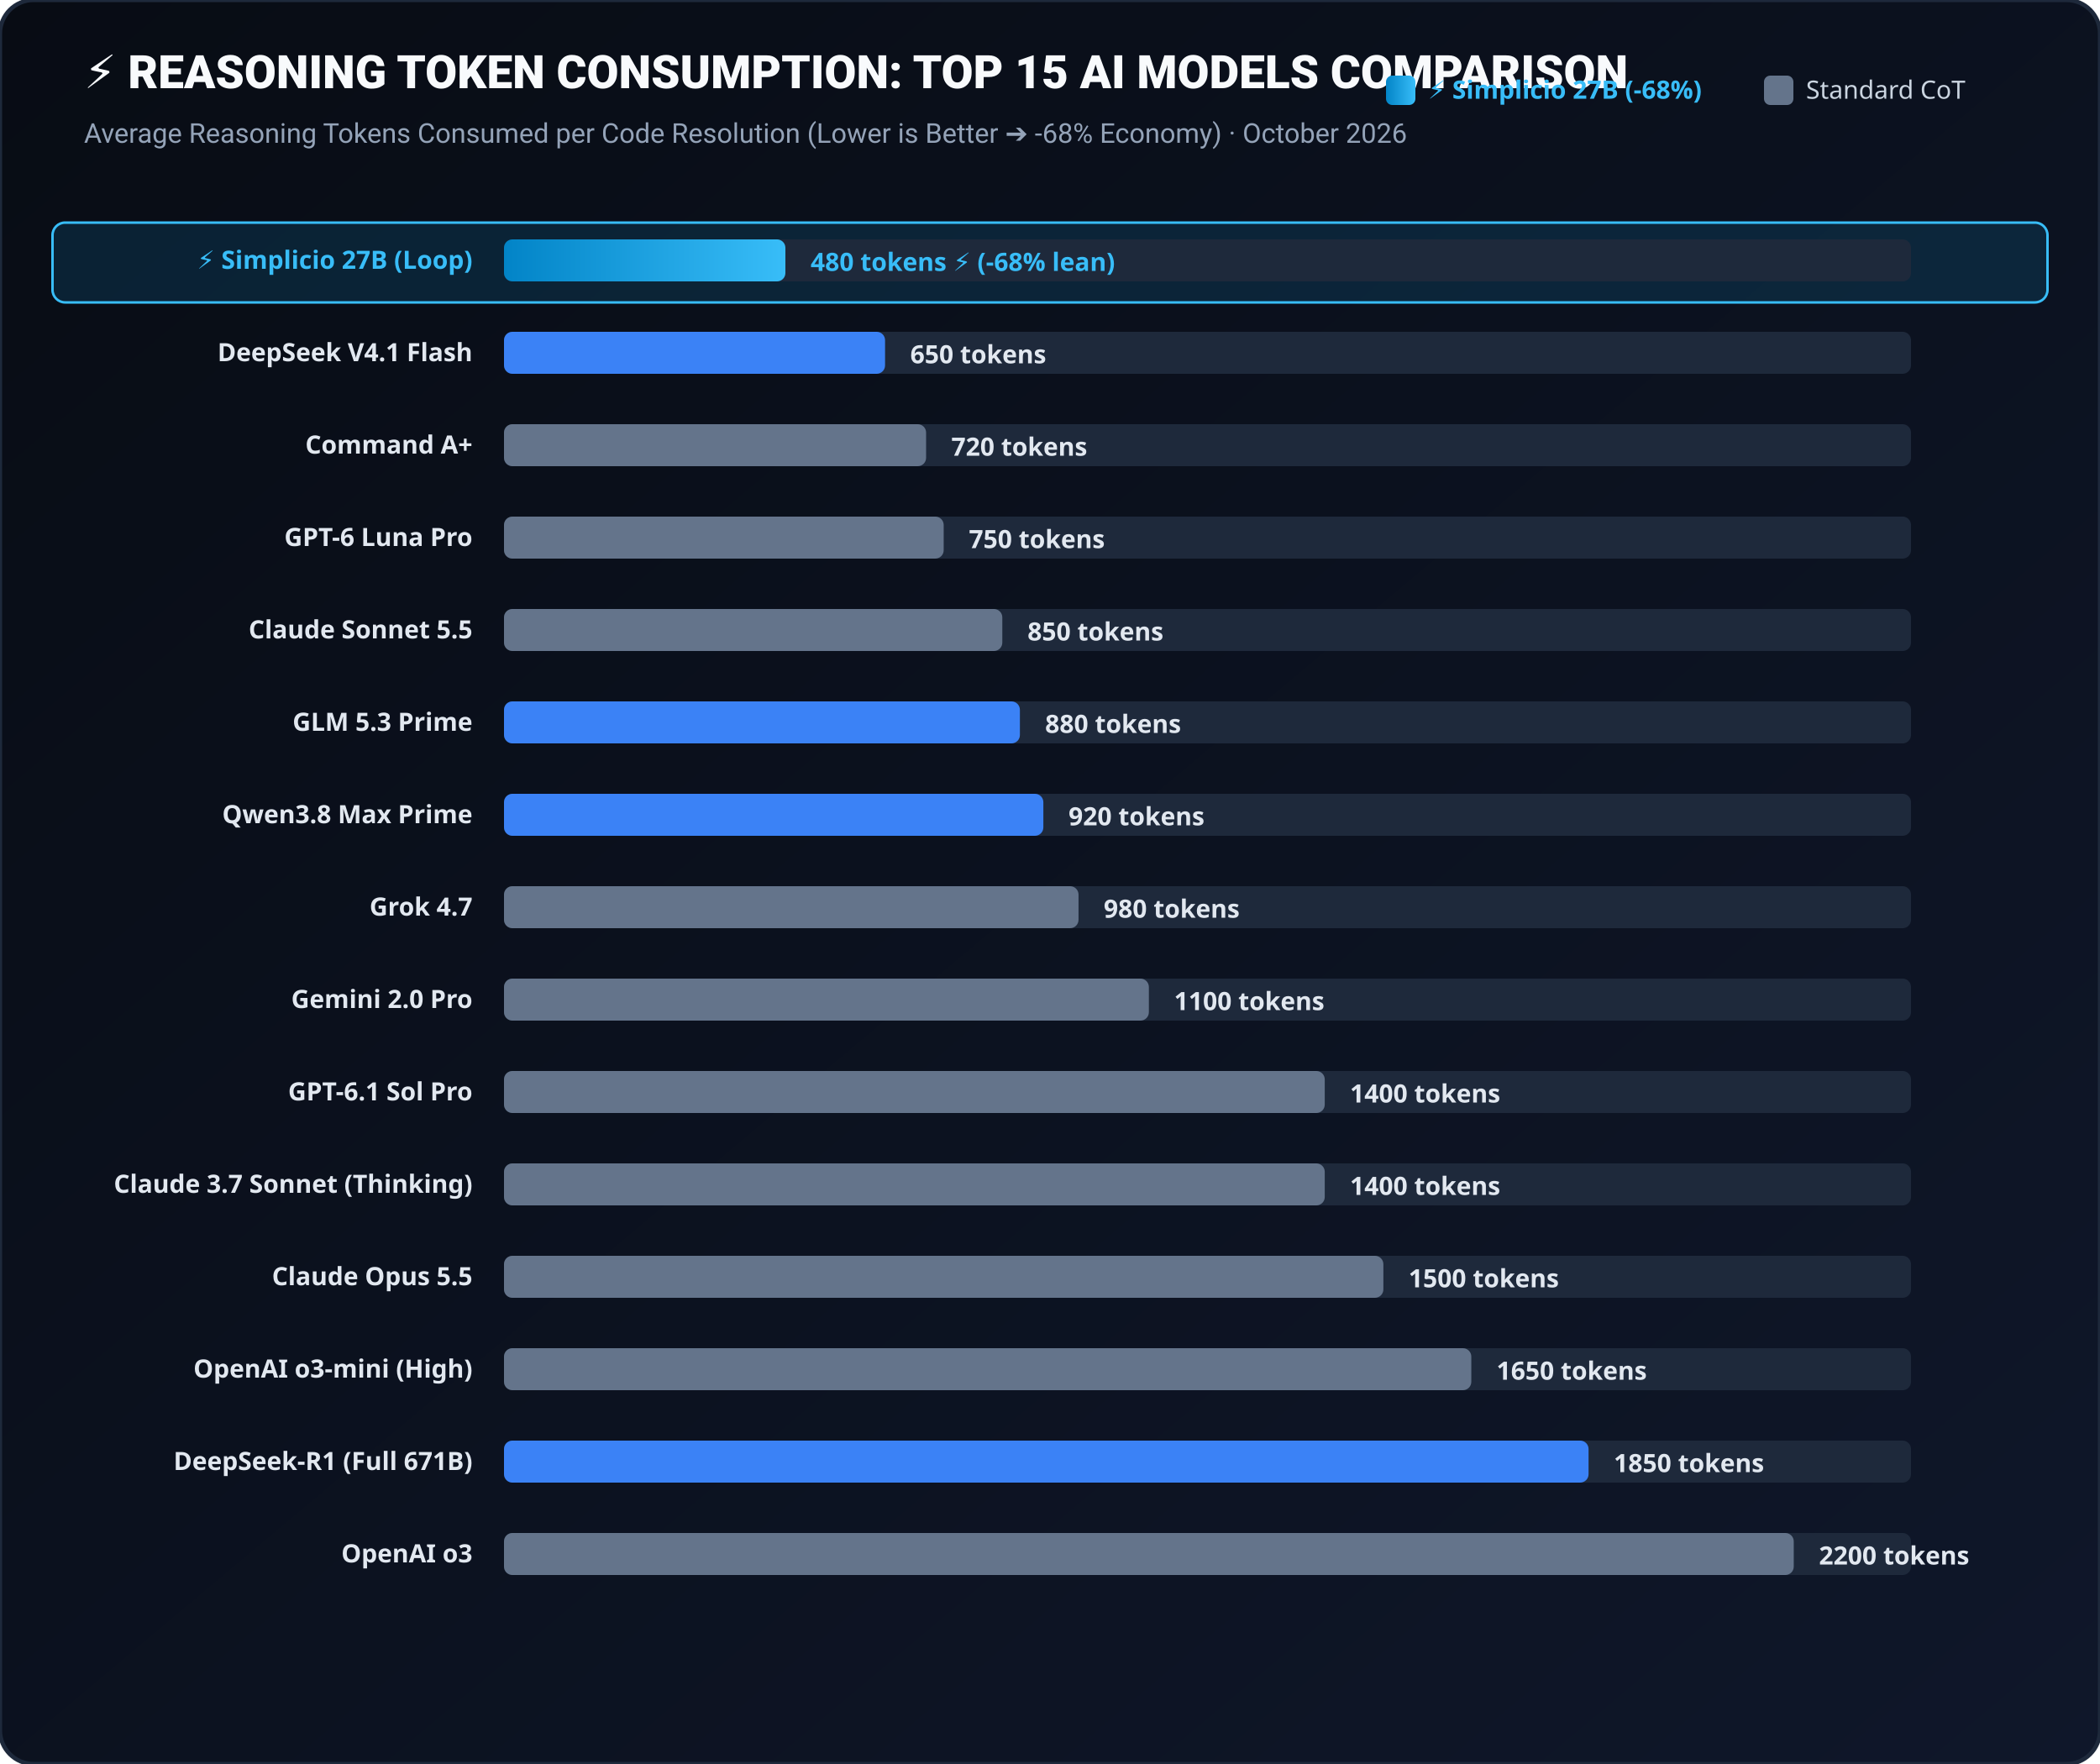
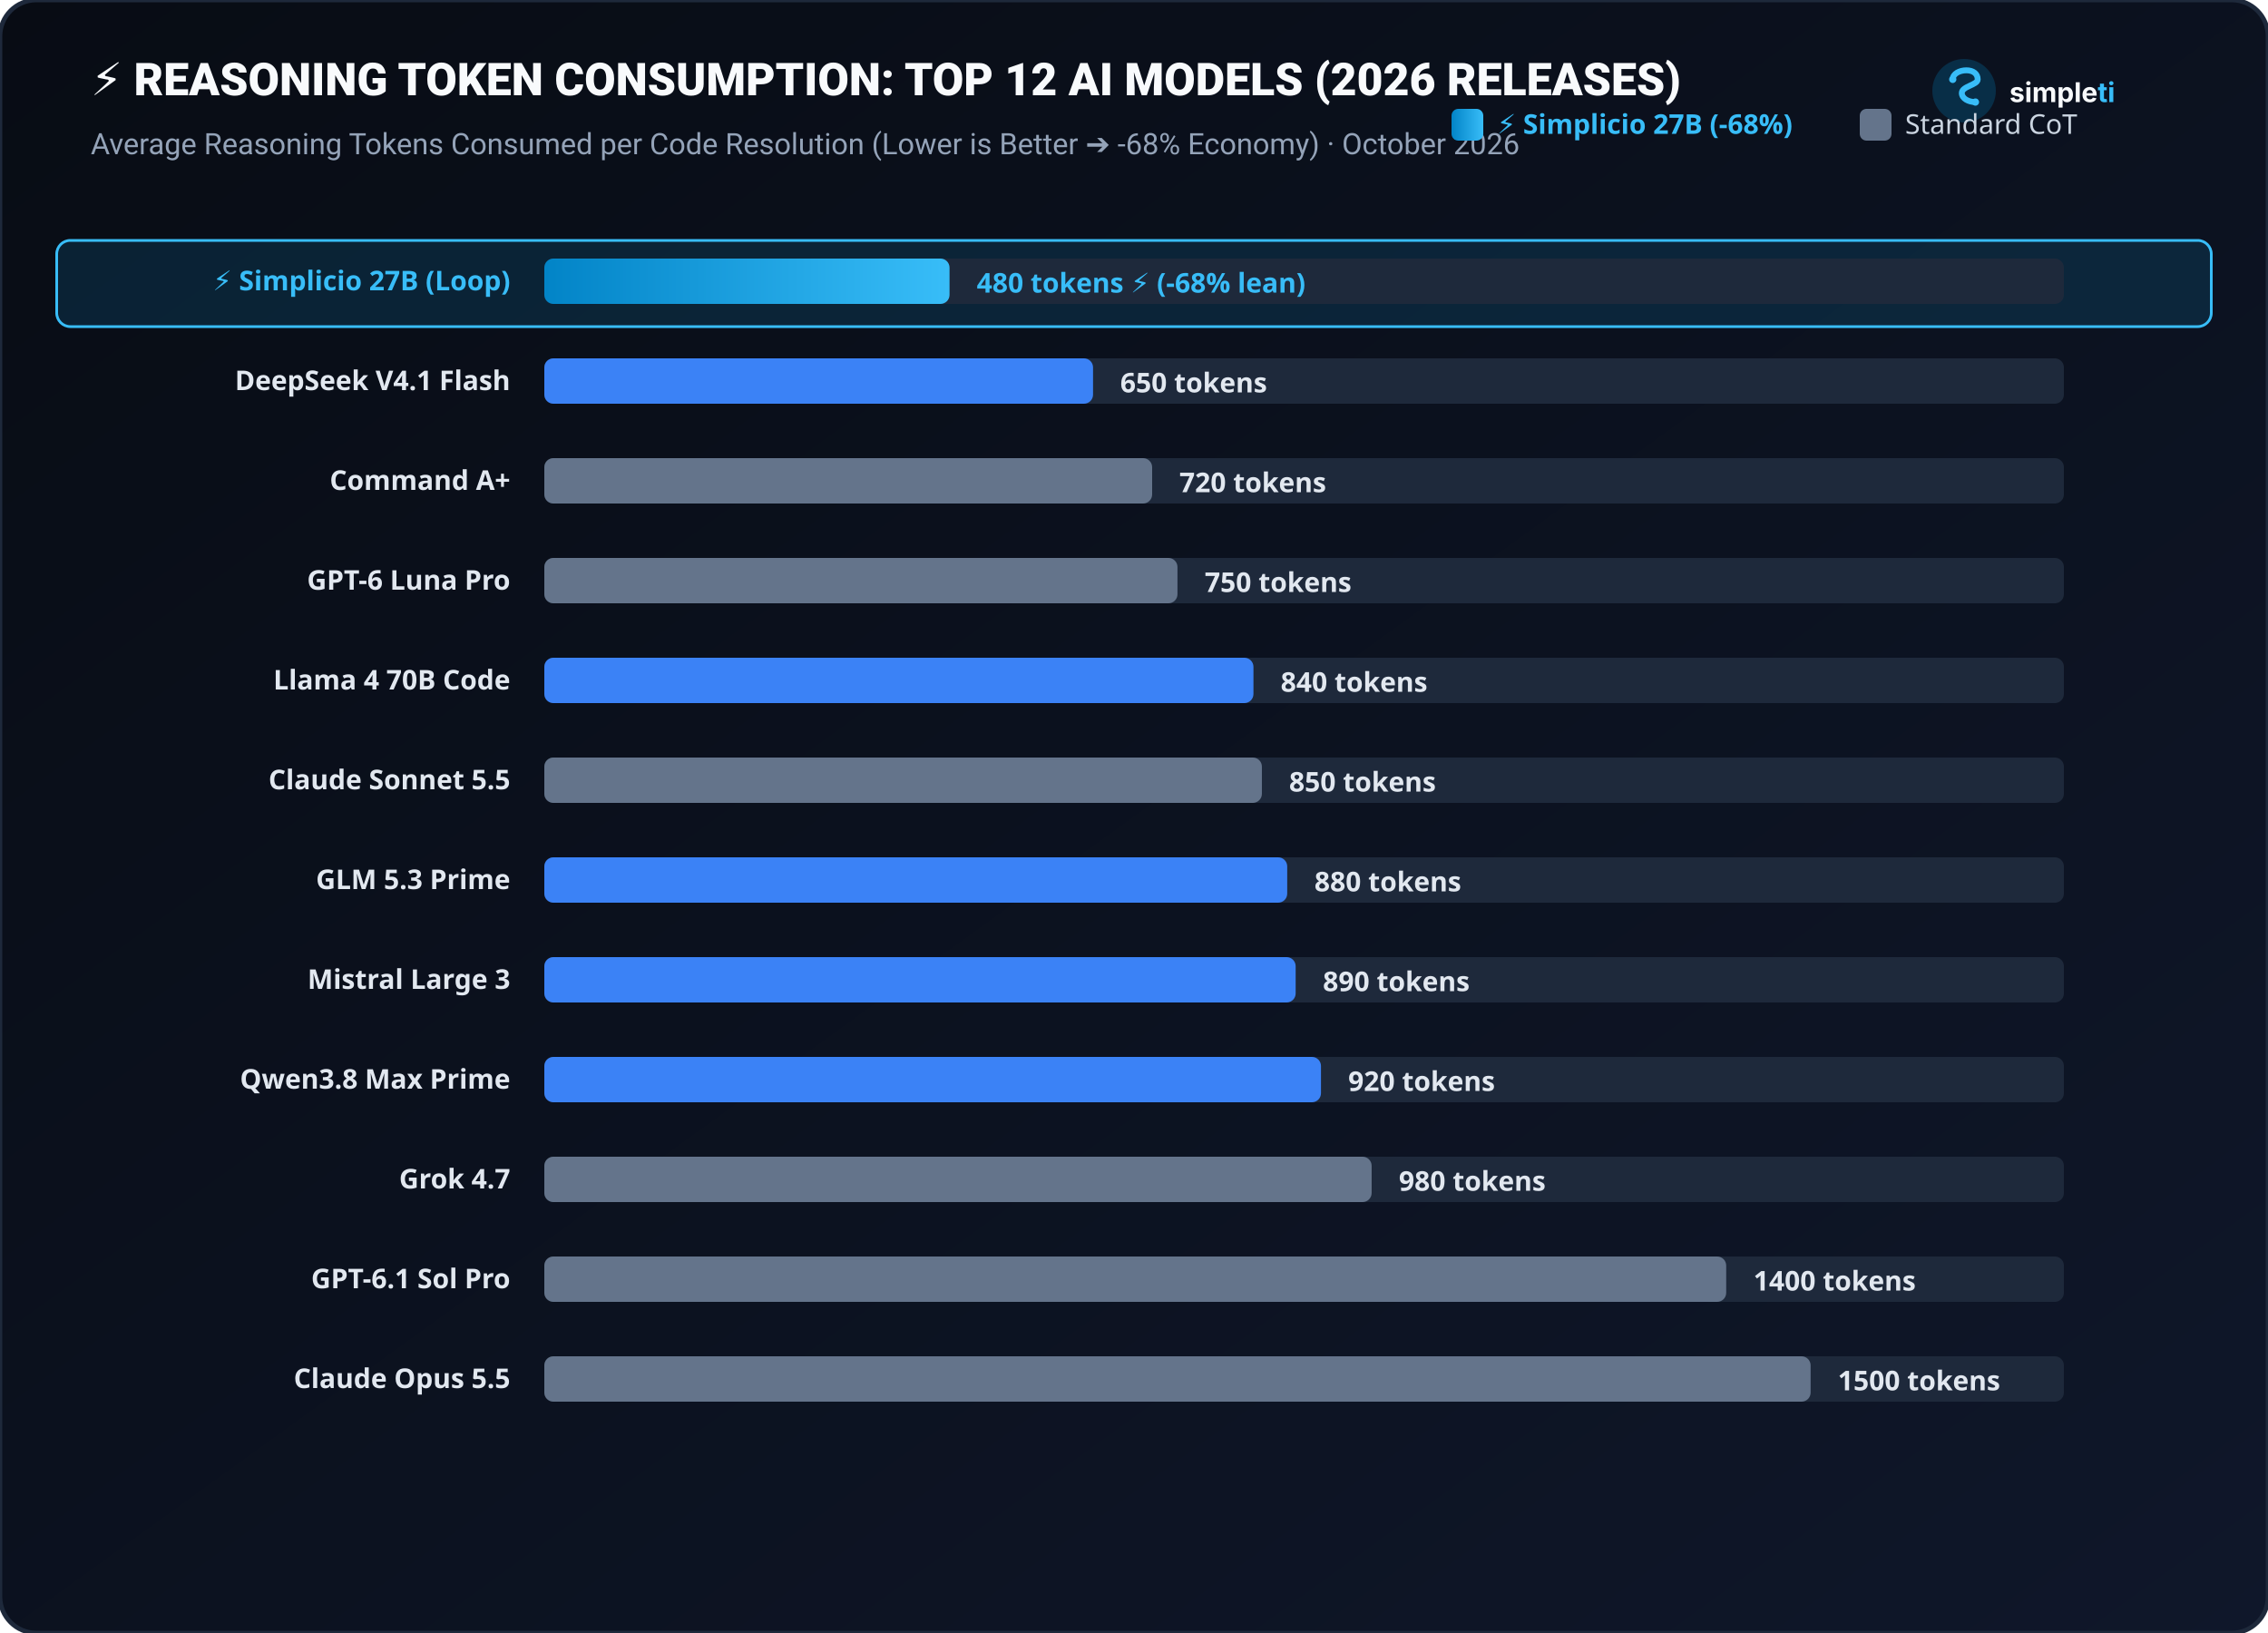
- <svg xmlns="http://www.w3.org/2000/svg" viewBox="0 0 1000 840" width="1000" height="840">
+ <svg xmlns="http://www.w3.org/2000/svg" viewBox="0 0 1000 720" width="1000" height="720">
  <defs>
    <linearGradient id="bgTokenGrad" x1="0%" y1="0%" x2="100%" y2="100%">
      <stop offset="0%" stop-color="#080C14" />
      <stop offset="100%" stop-color="#0F172A" />
    </linearGradient>
    <linearGradient id="simplicioTokenBar" x1="0%" y1="0%" x2="100%" y2="0%">
      <stop offset="0%" stop-color="#0284C7" />
      <stop offset="100%" stop-color="#38BDF8" />
    </linearGradient>
  </defs>
-   <rect width="1000" height="840" rx="16" fill="url(#bgTokenGrad)" stroke="#1E293B" stroke-width="2" />
-   <text x="40" y="42" fill="#F8FAFC" font-family="-apple-system, BlinkMacSystemFont, 'Segoe UI', Roboto, sans-serif" font-size="22" font-weight="800">⚡ REASONING TOKEN CONSUMPTION: TOP 15 AI MODELS COMPARISON</text>
+   <rect width="1000" height="720" rx="16" fill="url(#bgTokenGrad)" stroke="#1E293B" stroke-width="2" />
+   <g transform="translate(850, 24)">
+     <circle cx="16" cy="16" r="14" fill="#0284C7" fill-opacity="0.25" />
+     <path d="M11 11 C11 8.5, 14 7, 17 7 C20 7, 22 8.5, 22 11 C22 13.5, 15 14, 15 17 C15 19.5, 18 21, 21 21" fill="none" stroke="#38BDF8" stroke-width="2.6" stroke-linecap="round" />
+     <circle cx="21" cy="21" r="1.6" fill="#38BDF8" />
+     <circle cx="11" cy="11" r="1.6" fill="#38BDF8" />
+     <text x="36" y="21" fill="#F8FAFC" font-family="-apple-system, BlinkMacSystemFont, sans-serif" font-size="12" font-weight="700">simple<tspan fill="#38BDF8">ti</tspan>
+     </text>
+   </g>
+   <text x="40" y="42" fill="#F8FAFC" font-family="-apple-system, BlinkMacSystemFont, 'Segoe UI', Roboto, sans-serif" font-size="20" font-weight="800">⚡ REASONING TOKEN CONSUMPTION: TOP 12 AI MODELS (2026 RELEASES)</text>
  <text x="40" y="68" fill="#94A3B8" font-family="-apple-system, BlinkMacSystemFont, 'Segoe UI', Roboto, sans-serif" font-size="13">Average Reasoning Tokens Consumed per Code Resolution (Lower is Better ➔ -68% Economy) · October 2026</text>
-   <g transform="translate(660, 36)">
+   <g transform="translate(640, 48)">
    <rect x="0" y="0" width="14" height="14" rx="3" fill="url(#simplicioTokenBar)" />
    <text x="20" y="11" fill="#38BDF8" font-family="sans-serif" font-size="12" font-weight="700">⚡ Simplicio 27B (-68%)</text>
    <rect x="180" y="0" width="14" height="14" rx="3" fill="#64748B" />
    <text x="200" y="11" fill="#CBD5E1" font-family="sans-serif" font-size="12">Standard CoT</text>
  </g>
  <rect x="25" y="106" width="950" height="38" rx="6" fill="#0C4A6E" fill-opacity="0.35" stroke="#38BDF8" stroke-width="1.2" />
  <text x="225" y="128" fill="#38BDF8" font-family="sans-serif" font-size="12" font-weight="800" text-anchor="end">⚡ Simplicio 27B (Loop)</text>
  <rect x="240" y="114" width="670" height="20" rx="4" fill="#1E293B" />
-   <rect x="240" y="114" width="134.0" height="20" rx="4" fill="url(#simplicioTokenBar)" />
-   <text x="386.0" y="129" fill="#38BDF8" font-family="sans-serif" font-size="12" font-weight="700">480 tokens ⚡ (-68% lean)</text>
+   <rect x="240" y="114" width="178.667" height="20" rx="4" fill="url(#simplicioTokenBar)" />
+   <text x="430.667" y="129" fill="#38BDF8" font-family="sans-serif" font-size="12" font-weight="700">480 tokens ⚡ (-68% lean)</text>
  <text x="225" y="172" fill="#E2E8F0" font-family="sans-serif" font-size="12" font-weight="600" text-anchor="end">DeepSeek V4.1 Flash</text>
  <rect x="240" y="158" width="670" height="20" rx="4" fill="#1E293B" />
-   <rect x="240" y="158" width="181.458" height="20" rx="4" fill="#3B82F6" />
-   <text x="433.458" y="173" fill="#E2E8F0" font-family="sans-serif" font-size="12" font-weight="700">650 tokens</text>
+   <rect x="240" y="158" width="241.944" height="20" rx="4" fill="#3B82F6" />
+   <text x="493.944" y="173" fill="#E2E8F0" font-family="sans-serif" font-size="12" font-weight="700">650 tokens</text>
  <text x="225" y="216" fill="#E2E8F0" font-family="sans-serif" font-size="12" font-weight="600" text-anchor="end">Command A+</text>
  <rect x="240" y="202" width="670" height="20" rx="4" fill="#1E293B" />
-   <rect x="240" y="202" width="201.0" height="20" rx="4" fill="#64748B" />
-   <text x="453.0" y="217" fill="#E2E8F0" font-family="sans-serif" font-size="12" font-weight="700">720 tokens</text>
+   <rect x="240" y="202" width="268.0" height="20" rx="4" fill="#64748B" />
+   <text x="520.0" y="217" fill="#E2E8F0" font-family="sans-serif" font-size="12" font-weight="700">720 tokens</text>
  <text x="225" y="260" fill="#E2E8F0" font-family="sans-serif" font-size="12" font-weight="600" text-anchor="end">GPT-6 Luna Pro</text>
  <rect x="240" y="246" width="670" height="20" rx="4" fill="#1E293B" />
-   <rect x="240" y="246" width="209.375" height="20" rx="4" fill="#64748B" />
-   <text x="461.375" y="261" fill="#E2E8F0" font-family="sans-serif" font-size="12" font-weight="700">750 tokens</text>
-   <text x="225" y="304" fill="#E2E8F0" font-family="sans-serif" font-size="12" font-weight="600" text-anchor="end">Claude Sonnet 5.5</text>
+   <rect x="240" y="246" width="279.167" height="20" rx="4" fill="#64748B" />
+   <text x="531.167" y="261" fill="#E2E8F0" font-family="sans-serif" font-size="12" font-weight="700">750 tokens</text>
+   <text x="225" y="304" fill="#E2E8F0" font-family="sans-serif" font-size="12" font-weight="600" text-anchor="end">Llama 4 70B Code</text>
  <rect x="240" y="290" width="670" height="20" rx="4" fill="#1E293B" />
-   <rect x="240" y="290" width="237.292" height="20" rx="4" fill="#64748B" />
-   <text x="489.292" y="305" fill="#E2E8F0" font-family="sans-serif" font-size="12" font-weight="700">850 tokens</text>
-   <text x="225" y="348" fill="#E2E8F0" font-family="sans-serif" font-size="12" font-weight="600" text-anchor="end">GLM 5.3 Prime</text>
+   <rect x="240" y="290" width="312.667" height="20" rx="4" fill="#3B82F6" />
+   <text x="564.667" y="305" fill="#E2E8F0" font-family="sans-serif" font-size="12" font-weight="700">840 tokens</text>
+   <text x="225" y="348" fill="#E2E8F0" font-family="sans-serif" font-size="12" font-weight="600" text-anchor="end">Claude Sonnet 5.5</text>
  <rect x="240" y="334" width="670" height="20" rx="4" fill="#1E293B" />
-   <rect x="240" y="334" width="245.667" height="20" rx="4" fill="#3B82F6" />
-   <text x="497.667" y="349" fill="#E2E8F0" font-family="sans-serif" font-size="12" font-weight="700">880 tokens</text>
-   <text x="225" y="392" fill="#E2E8F0" font-family="sans-serif" font-size="12" font-weight="600" text-anchor="end">Qwen3.8 Max Prime</text>
+   <rect x="240" y="334" width="316.389" height="20" rx="4" fill="#64748B" />
+   <text x="568.389" y="349" fill="#E2E8F0" font-family="sans-serif" font-size="12" font-weight="700">850 tokens</text>
+   <text x="225" y="392" fill="#E2E8F0" font-family="sans-serif" font-size="12" font-weight="600" text-anchor="end">GLM 5.3 Prime</text>
  <rect x="240" y="378" width="670" height="20" rx="4" fill="#1E293B" />
-   <rect x="240" y="378" width="256.833" height="20" rx="4" fill="#3B82F6" />
-   <text x="508.833" y="393" fill="#E2E8F0" font-family="sans-serif" font-size="12" font-weight="700">920 tokens</text>
-   <text x="225" y="436" fill="#E2E8F0" font-family="sans-serif" font-size="12" font-weight="600" text-anchor="end">Grok 4.7</text>
+   <rect x="240" y="378" width="327.556" height="20" rx="4" fill="#3B82F6" />
+   <text x="579.556" y="393" fill="#E2E8F0" font-family="sans-serif" font-size="12" font-weight="700">880 tokens</text>
+   <text x="225" y="436" fill="#E2E8F0" font-family="sans-serif" font-size="12" font-weight="600" text-anchor="end">Mistral Large 3</text>
  <rect x="240" y="422" width="670" height="20" rx="4" fill="#1E293B" />
-   <rect x="240" y="422" width="273.583" height="20" rx="4" fill="#64748B" />
-   <text x="525.583" y="437" fill="#E2E8F0" font-family="sans-serif" font-size="12" font-weight="700">980 tokens</text>
-   <text x="225" y="480" fill="#E2E8F0" font-family="sans-serif" font-size="12" font-weight="600" text-anchor="end">Gemini 2.0 Pro</text>
+   <rect x="240" y="422" width="331.278" height="20" rx="4" fill="#3B82F6" />
+   <text x="583.278" y="437" fill="#E2E8F0" font-family="sans-serif" font-size="12" font-weight="700">890 tokens</text>
+   <text x="225" y="480" fill="#E2E8F0" font-family="sans-serif" font-size="12" font-weight="600" text-anchor="end">Qwen3.8 Max Prime</text>
  <rect x="240" y="466" width="670" height="20" rx="4" fill="#1E293B" />
-   <rect x="240" y="466" width="307.083" height="20" rx="4" fill="#64748B" />
-   <text x="559.083" y="481" fill="#E2E8F0" font-family="sans-serif" font-size="12" font-weight="700">1100 tokens</text>
-   <text x="225" y="524" fill="#E2E8F0" font-family="sans-serif" font-size="12" font-weight="600" text-anchor="end">GPT-6.1 Sol Pro</text>
+   <rect x="240" y="466" width="342.444" height="20" rx="4" fill="#3B82F6" />
+   <text x="594.444" y="481" fill="#E2E8F0" font-family="sans-serif" font-size="12" font-weight="700">920 tokens</text>
+   <text x="225" y="524" fill="#E2E8F0" font-family="sans-serif" font-size="12" font-weight="600" text-anchor="end">Grok 4.7</text>
  <rect x="240" y="510" width="670" height="20" rx="4" fill="#1E293B" />
-   <rect x="240" y="510" width="390.833" height="20" rx="4" fill="#64748B" />
-   <text x="642.833" y="525" fill="#E2E8F0" font-family="sans-serif" font-size="12" font-weight="700">1400 tokens</text>
-   <text x="225" y="568" fill="#E2E8F0" font-family="sans-serif" font-size="12" font-weight="600" text-anchor="end">Claude 3.7 Sonnet (Thinking)</text>
+   <rect x="240" y="510" width="364.778" height="20" rx="4" fill="#64748B" />
+   <text x="616.778" y="525" fill="#E2E8F0" font-family="sans-serif" font-size="12" font-weight="700">980 tokens</text>
+   <text x="225" y="568" fill="#E2E8F0" font-family="sans-serif" font-size="12" font-weight="600" text-anchor="end">GPT-6.1 Sol Pro</text>
  <rect x="240" y="554" width="670" height="20" rx="4" fill="#1E293B" />
-   <rect x="240" y="554" width="390.833" height="20" rx="4" fill="#64748B" />
-   <text x="642.833" y="569" fill="#E2E8F0" font-family="sans-serif" font-size="12" font-weight="700">1400 tokens</text>
+   <rect x="240" y="554" width="521.111" height="20" rx="4" fill="#64748B" />
+   <text x="773.111" y="569" fill="#E2E8F0" font-family="sans-serif" font-size="12" font-weight="700">1400 tokens</text>
  <text x="225" y="612" fill="#E2E8F0" font-family="sans-serif" font-size="12" font-weight="600" text-anchor="end">Claude Opus 5.5</text>
  <rect x="240" y="598" width="670" height="20" rx="4" fill="#1E293B" />
-   <rect x="240" y="598" width="418.75" height="20" rx="4" fill="#64748B" />
-   <text x="670.75" y="613" fill="#E2E8F0" font-family="sans-serif" font-size="12" font-weight="700">1500 tokens</text>
-   <text x="225" y="656" fill="#E2E8F0" font-family="sans-serif" font-size="12" font-weight="600" text-anchor="end">OpenAI o3-mini (High)</text>
-   <rect x="240" y="642" width="670" height="20" rx="4" fill="#1E293B" />
-   <rect x="240" y="642" width="460.625" height="20" rx="4" fill="#64748B" />
-   <text x="712.625" y="657" fill="#E2E8F0" font-family="sans-serif" font-size="12" font-weight="700">1650 tokens</text>
-   <text x="225" y="700" fill="#E2E8F0" font-family="sans-serif" font-size="12" font-weight="600" text-anchor="end">DeepSeek-R1 (Full 671B)</text>
-   <rect x="240" y="686" width="670" height="20" rx="4" fill="#1E293B" />
-   <rect x="240" y="686" width="516.458" height="20" rx="4" fill="#3B82F6" />
-   <text x="768.458" y="701" fill="#E2E8F0" font-family="sans-serif" font-size="12" font-weight="700">1850 tokens</text>
-   <text x="225" y="744" fill="#E2E8F0" font-family="sans-serif" font-size="12" font-weight="600" text-anchor="end">OpenAI o3</text>
-   <rect x="240" y="730" width="670" height="20" rx="4" fill="#1E293B" />
-   <rect x="240" y="730" width="614.167" height="20" rx="4" fill="#64748B" />
-   <text x="866.167" y="745" fill="#E2E8F0" font-family="sans-serif" font-size="12" font-weight="700">2200 tokens</text>
+   <rect x="240" y="598" width="558.333" height="20" rx="4" fill="#64748B" />
+   <text x="810.333" y="613" fill="#E2E8F0" font-family="sans-serif" font-size="12" font-weight="700">1500 tokens</text>
</svg>
